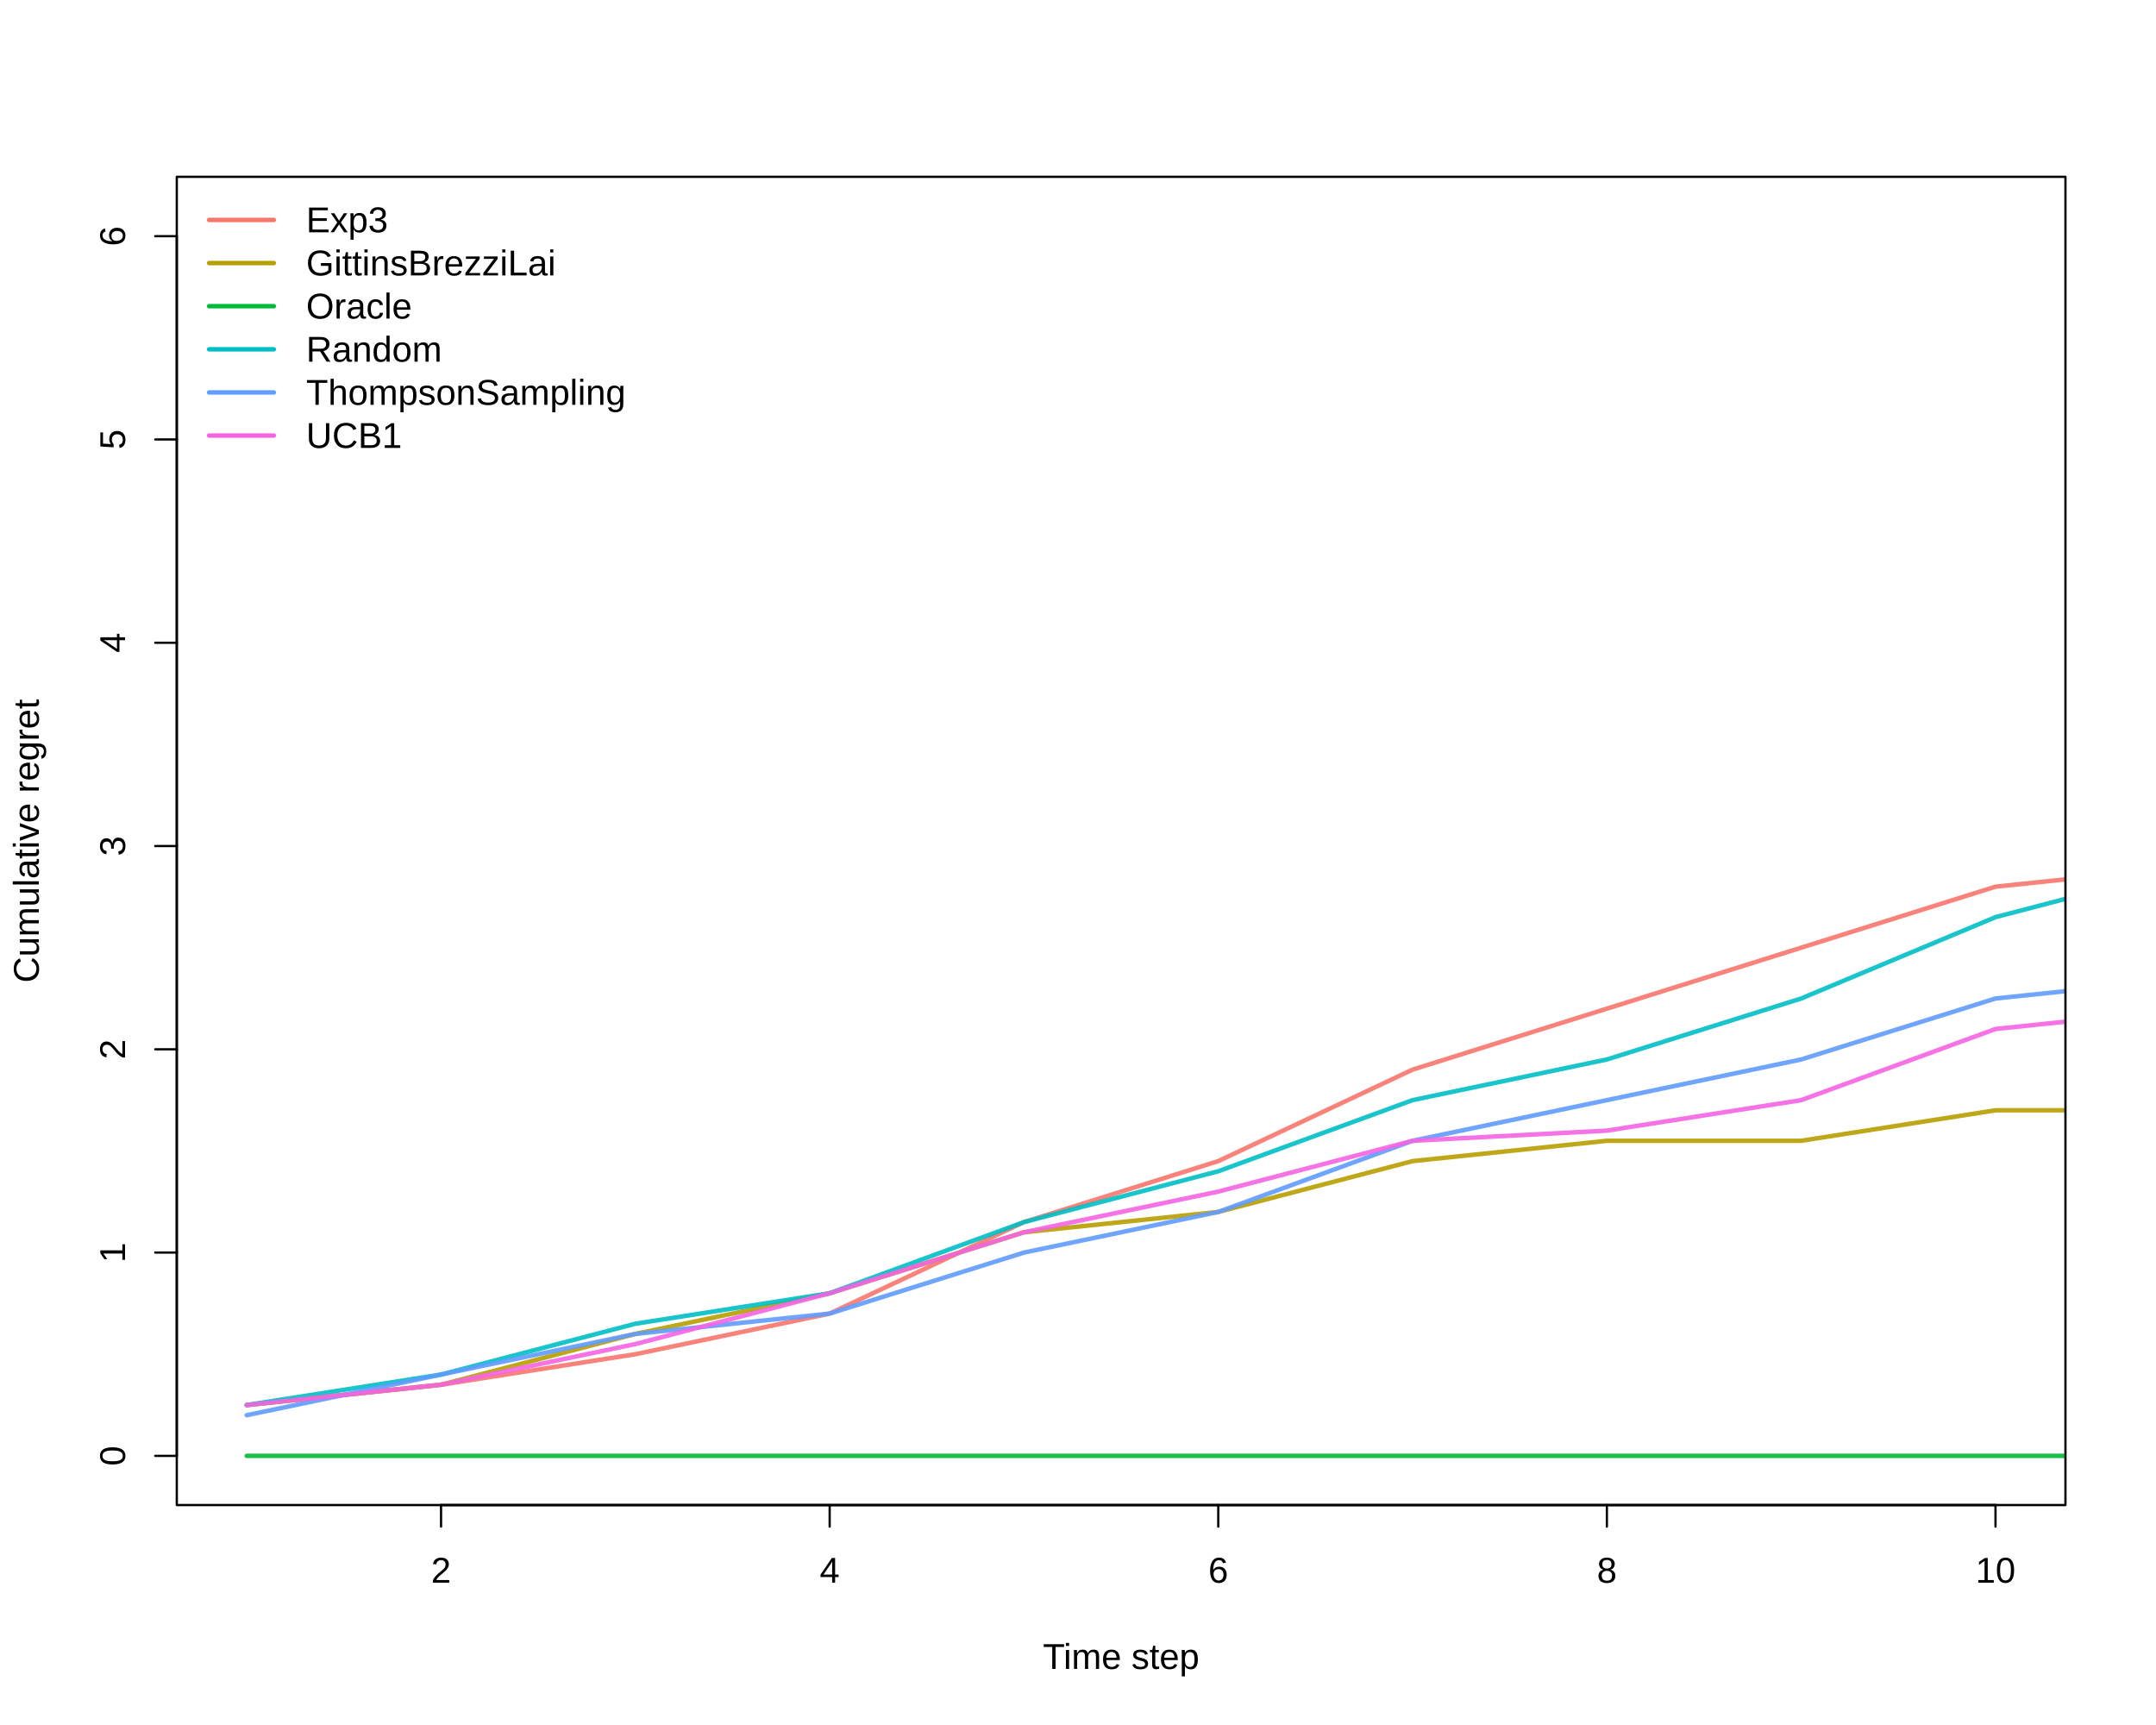
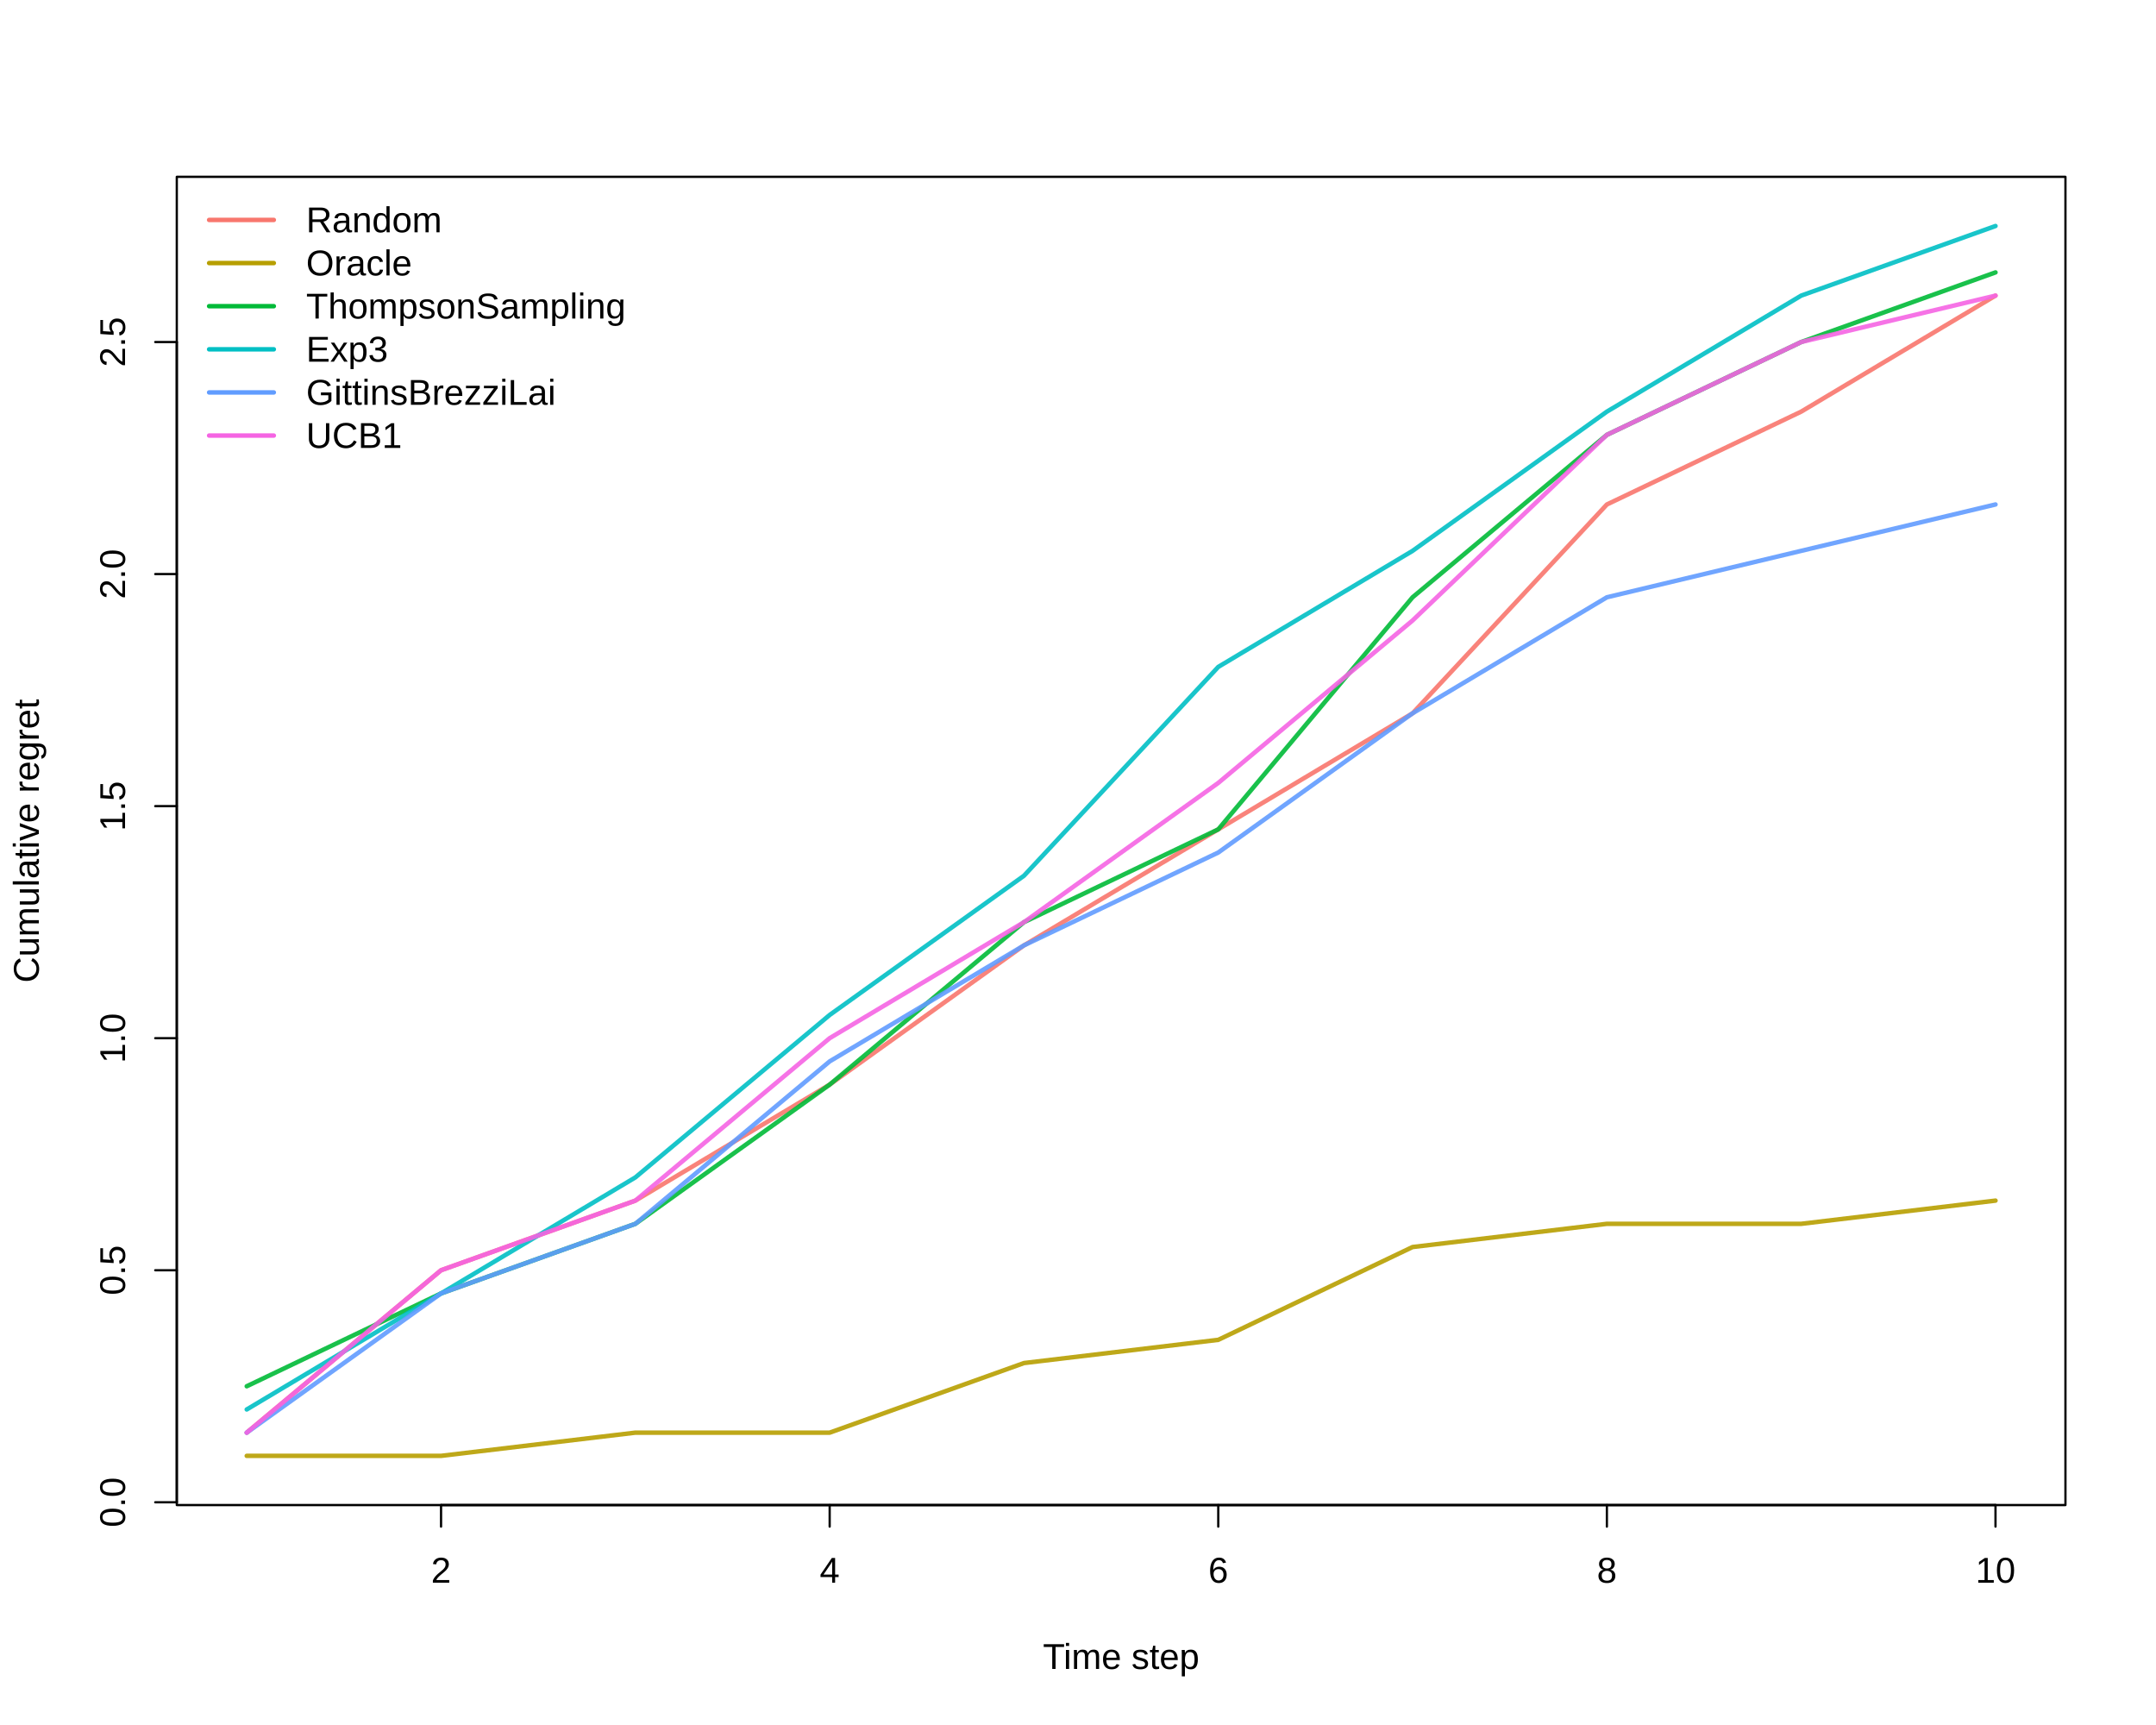
<svg xmlns="http://www.w3.org/2000/svg" viewBox="0 0 720.00 576.00">
  <defs>
    <style type="text/css">
    line, polyline, polygon, path, rect, circle {
      fill: none;
      stroke: #000000;
      stroke-linecap: round;
      stroke-linejoin: round;
      stroke-miterlimit: 10.00;
    }
  </style>
  </defs>
  <rect width="100%" height="100%" style="stroke: none; fill: #FFFFFF;" />
  <defs>
    <clipPath id="cpNTkuMDR8Njg5Ljc2fDUwMi41Nnw1OS4wNA==">
      <rect x="59.04" y="59.04" width="630.72" height="443.52" />
    </clipPath>
  </defs>
-   <polyline points="82.40,469.16 147.29,462.38 212.18,452.19 277.07,438.62 341.96,408.07 406.84,387.71 471.73,357.16 536.62,336.80 601.51,316.44 666.40,296.07 720.00,290.47 " style="stroke-width: 1.50; stroke: #F8766D; stroke-opacity: 0.90;" clip-path="url(#cpNTkuMDR8Njg5Ljc2fDUwMi41Nnw1OS4wNA==)" />
-   <polyline points="82.40,469.16 147.29,462.38 212.18,445.41 277.07,431.83 341.96,411.47 406.84,404.68 471.73,387.71 536.62,380.92 601.51,380.92 666.40,370.74 720.00,370.74 " style="stroke-width: 1.50; stroke: #B79F00; stroke-opacity: 0.90;" clip-path="url(#cpNTkuMDR8Njg5Ljc2fDUwMi41Nnw1OS4wNA==)" />
-   <polyline points="82.40,486.13 147.29,486.13 212.18,486.13 277.07,486.13 341.96,486.13 406.84,486.13 471.73,486.13 536.62,486.13 601.51,486.13 666.40,486.13 720.00,486.13 " style="stroke-width: 1.50; stroke: #00BA38; stroke-opacity: 0.90;" clip-path="url(#cpNTkuMDR8Njg5Ljc2fDUwMi41Nnw1OS4wNA==)" />
-   <polyline points="82.40,469.16 147.29,458.98 212.18,442.01 277.07,431.83 341.96,408.07 406.84,391.10 471.73,367.35 536.62,353.77 601.51,333.41 666.40,306.25 720.00,292.24 " style="stroke-width: 1.50; stroke: #00BFC4; stroke-opacity: 0.90;" clip-path="url(#cpNTkuMDR8Njg5Ljc2fDUwMi41Nnw1OS4wNA==)" />
-   <polyline points="82.40,472.56 147.29,458.98 212.18,445.41 277.07,438.62 341.96,418.25 406.84,404.68 471.73,380.92 536.62,367.35 601.51,353.77 666.40,333.41 720.00,327.80 " style="stroke-width: 1.50; stroke: #619CFF; stroke-opacity: 0.90;" clip-path="url(#cpNTkuMDR8Njg5Ljc2fDUwMi41Nnw1OS4wNA==)" />
-   <polyline points="82.40,469.16 147.29,462.38 212.18,448.80 277.07,431.83 341.96,411.47 406.84,397.89 471.73,380.92 536.62,377.53 601.51,367.35 666.40,343.59 720.00,337.98 " style="stroke-width: 1.50; stroke: #F564E3; stroke-opacity: 0.90;" clip-path="url(#cpNTkuMDR8Njg5Ljc2fDUwMi41Nnw1OS4wNA==)" />
+   <polyline points="82.40,478.38 147.29,424.15 212.18,400.90 277.07,362.16 341.96,315.67 406.84,276.93 471.73,238.18 536.62,168.45 601.51,137.45 666.40,98.71 " style="stroke-width: 1.50; stroke: #F8766D; stroke-opacity: 0.90;" clip-path="url(#cpNTkuMDR8Njg5Ljc2fDUwMi41Nnw1OS4wNA==)" />
+   <polyline points="82.40,486.13 147.29,486.13 212.18,478.38 277.07,478.38 341.96,455.14 406.84,447.39 471.73,416.40 536.62,408.65 601.51,408.65 666.40,400.90 " style="stroke-width: 1.50; stroke: #B79F00; stroke-opacity: 0.90;" clip-path="url(#cpNTkuMDR8Njg5Ljc2fDUwMi41Nnw1OS4wNA==)" />
+   <polyline points="82.40,462.89 147.29,431.89 212.18,408.65 277.07,362.16 341.96,307.92 406.84,276.93 471.73,199.44 536.62,145.20 601.51,114.21 666.40,90.96 " style="stroke-width: 1.50; stroke: #00BA38; stroke-opacity: 0.90;" clip-path="url(#cpNTkuMDR8Njg5Ljc2fDUwMi41Nnw1OS4wNA==)" />
+   <polyline points="82.40,470.64 147.29,431.89 212.18,393.15 277.07,338.91 341.96,292.42 406.84,222.69 471.73,183.94 536.62,137.45 601.51,98.71 666.40,75.47 " style="stroke-width: 1.50; stroke: #00BFC4; stroke-opacity: 0.90;" clip-path="url(#cpNTkuMDR8Njg5Ljc2fDUwMi41Nnw1OS4wNA==)" />
+   <polyline points="82.40,478.38 147.29,431.89 212.18,408.65 277.07,354.41 341.96,315.67 406.84,284.67 471.73,238.18 536.62,199.44 601.51,183.94 666.40,168.45 " style="stroke-width: 1.50; stroke: #619CFF; stroke-opacity: 0.90;" clip-path="url(#cpNTkuMDR8Njg5Ljc2fDUwMi41Nnw1OS4wNA==)" />
+   <polyline points="82.40,478.38 147.29,424.15 212.18,400.90 277.07,346.66 341.96,307.92 406.84,261.43 471.73,207.19 536.62,145.20 601.51,114.21 666.40,98.71 " style="stroke-width: 1.50; stroke: #F564E3; stroke-opacity: 0.90;" clip-path="url(#cpNTkuMDR8Njg5Ljc2fDUwMi41Nnw1OS4wNA==)" />
  <defs>
    <clipPath id="cpMC4wMHw3MjAuMDB8NTc2LjAwfDAuMDA=">
      <rect x="0.00" y="0.00" width="720.00" height="576.00" />
    </clipPath>
  </defs>
  <line x1="147.29" y1="502.56" x2="666.40" y2="502.56" style="stroke-width: 0.75;" clip-path="url(#cpMC4wMHw3MjAuMDB8NTc2LjAwfDAuMDA=)" />
  <line x1="147.29" y1="502.56" x2="147.29" y2="509.76" style="stroke-width: 0.75;" clip-path="url(#cpMC4wMHw3MjAuMDB8NTc2LjAwfDAuMDA=)" />
  <line x1="277.07" y1="502.56" x2="277.07" y2="509.76" style="stroke-width: 0.75;" clip-path="url(#cpMC4wMHw3MjAuMDB8NTc2LjAwfDAuMDA=)" />
  <line x1="406.84" y1="502.56" x2="406.84" y2="509.76" style="stroke-width: 0.75;" clip-path="url(#cpMC4wMHw3MjAuMDB8NTc2LjAwfDAuMDA=)" />
  <line x1="536.62" y1="502.56" x2="536.62" y2="509.76" style="stroke-width: 0.75;" clip-path="url(#cpMC4wMHw3MjAuMDB8NTc2LjAwfDAuMDA=)" />
  <line x1="666.40" y1="502.56" x2="666.40" y2="509.76" style="stroke-width: 0.75;" clip-path="url(#cpMC4wMHw3MjAuMDB8NTc2LjAwfDAuMDA=)" />
  <g clip-path="url(#cpMC4wMHw3MjAuMDB8NTc2LjAwfDAuMDA=)">
    <text x="143.95" y="528.48" style="font-size: 12.00px; font-family: Liberation Sans;" textLength="6.67px" lengthAdjust="spacingAndGlyphs">2</text>
  </g>
  <g clip-path="url(#cpMC4wMHw3MjAuMDB8NTc2LjAwfDAuMDA=)">
    <text x="273.73" y="528.48" style="font-size: 12.00px; font-family: Liberation Sans;" textLength="6.67px" lengthAdjust="spacingAndGlyphs">4</text>
  </g>
  <g clip-path="url(#cpMC4wMHw3MjAuMDB8NTc2LjAwfDAuMDA=)">
    <text x="403.51" y="528.48" style="font-size: 12.00px; font-family: Liberation Sans;" textLength="6.67px" lengthAdjust="spacingAndGlyphs">6</text>
  </g>
  <g clip-path="url(#cpMC4wMHw3MjAuMDB8NTc2LjAwfDAuMDA=)">
    <text x="533.29" y="528.48" style="font-size: 12.00px; font-family: Liberation Sans;" textLength="6.67px" lengthAdjust="spacingAndGlyphs">8</text>
  </g>
  <g clip-path="url(#cpMC4wMHw3MjAuMDB8NTc2LjAwfDAuMDA=)">
    <text x="659.73" y="528.48" style="font-size: 12.00px; font-family: Liberation Sans;" textLength="13.34px" lengthAdjust="spacingAndGlyphs">10</text>
  </g>
-   <line x1="59.04" y1="486.13" x2="59.04" y2="78.86" style="stroke-width: 0.75;" clip-path="url(#cpMC4wMHw3MjAuMDB8NTc2LjAwfDAuMDA=)" />
-   <line x1="59.04" y1="486.13" x2="51.84" y2="486.13" style="stroke-width: 0.75;" clip-path="url(#cpMC4wMHw3MjAuMDB8NTc2LjAwfDAuMDA=)" />
-   <line x1="59.04" y1="418.25" x2="51.84" y2="418.25" style="stroke-width: 0.75;" clip-path="url(#cpMC4wMHw3MjAuMDB8NTc2LjAwfDAuMDA=)" />
-   <line x1="59.04" y1="350.38" x2="51.84" y2="350.38" style="stroke-width: 0.75;" clip-path="url(#cpMC4wMHw3MjAuMDB8NTc2LjAwfDAuMDA=)" />
-   <line x1="59.04" y1="282.50" x2="51.84" y2="282.50" style="stroke-width: 0.75;" clip-path="url(#cpMC4wMHw3MjAuMDB8NTc2LjAwfDAuMDA=)" />
-   <line x1="59.04" y1="214.62" x2="51.84" y2="214.62" style="stroke-width: 0.75;" clip-path="url(#cpMC4wMHw3MjAuMDB8NTc2LjAwfDAuMDA=)" />
-   <line x1="59.04" y1="146.74" x2="51.84" y2="146.74" style="stroke-width: 0.75;" clip-path="url(#cpMC4wMHw3MjAuMDB8NTc2LjAwfDAuMDA=)" />
-   <line x1="59.04" y1="78.86" x2="51.84" y2="78.86" style="stroke-width: 0.75;" clip-path="url(#cpMC4wMHw3MjAuMDB8NTc2LjAwfDAuMDA=)" />
+   <line x1="59.04" y1="501.63" x2="59.04" y2="114.21" style="stroke-width: 0.75;" clip-path="url(#cpMC4wMHw3MjAuMDB8NTc2LjAwfDAuMDA=)" />
+   <line x1="59.04" y1="501.63" x2="51.84" y2="501.63" style="stroke-width: 0.75;" clip-path="url(#cpMC4wMHw3MjAuMDB8NTc2LjAwfDAuMDA=)" />
+   <line x1="59.04" y1="424.15" x2="51.84" y2="424.15" style="stroke-width: 0.75;" clip-path="url(#cpMC4wMHw3MjAuMDB8NTc2LjAwfDAuMDA=)" />
+   <line x1="59.04" y1="346.66" x2="51.84" y2="346.66" style="stroke-width: 0.75;" clip-path="url(#cpMC4wMHw3MjAuMDB8NTc2LjAwfDAuMDA=)" />
+   <line x1="59.04" y1="269.18" x2="51.84" y2="269.18" style="stroke-width: 0.75;" clip-path="url(#cpMC4wMHw3MjAuMDB8NTc2LjAwfDAuMDA=)" />
+   <line x1="59.04" y1="191.69" x2="51.84" y2="191.69" style="stroke-width: 0.75;" clip-path="url(#cpMC4wMHw3MjAuMDB8NTc2LjAwfDAuMDA=)" />
+   <line x1="59.04" y1="114.21" x2="51.84" y2="114.21" style="stroke-width: 0.75;" clip-path="url(#cpMC4wMHw3MjAuMDB8NTc2LjAwfDAuMDA=)" />
  <g clip-path="url(#cpMC4wMHw3MjAuMDB8NTc2LjAwfDAuMDA=)">
-     <text transform="translate(41.76,489.47) rotate(-90)" style="font-size: 12.00px; font-family: Liberation Sans;" textLength="6.67px" lengthAdjust="spacingAndGlyphs">0</text>
+     <text transform="translate(41.76,509.97) rotate(-90)" style="font-size: 12.00px; font-family: Liberation Sans;" textLength="16.67px" lengthAdjust="spacingAndGlyphs">0.0</text>
  </g>
  <g clip-path="url(#cpMC4wMHw3MjAuMDB8NTc2LjAwfDAuMDA=)">
-     <text transform="translate(41.76,421.59) rotate(-90)" style="font-size: 12.00px; font-family: Liberation Sans;" textLength="6.67px" lengthAdjust="spacingAndGlyphs">1</text>
+     <text transform="translate(41.76,432.48) rotate(-90)" style="font-size: 12.00px; font-family: Liberation Sans;" textLength="16.67px" lengthAdjust="spacingAndGlyphs">0.5</text>
  </g>
  <g clip-path="url(#cpMC4wMHw3MjAuMDB8NTc2LjAwfDAuMDA=)">
-     <text transform="translate(41.76,353.71) rotate(-90)" style="font-size: 12.00px; font-family: Liberation Sans;" textLength="6.67px" lengthAdjust="spacingAndGlyphs">2</text>
+     <text transform="translate(41.76,355.00) rotate(-90)" style="font-size: 12.00px; font-family: Liberation Sans;" textLength="16.67px" lengthAdjust="spacingAndGlyphs">1.0</text>
  </g>
  <g clip-path="url(#cpMC4wMHw3MjAuMDB8NTc2LjAwfDAuMDA=)">
-     <text transform="translate(41.76,285.83) rotate(-90)" style="font-size: 12.00px; font-family: Liberation Sans;" textLength="6.67px" lengthAdjust="spacingAndGlyphs">3</text>
+     <text transform="translate(41.76,277.51) rotate(-90)" style="font-size: 12.00px; font-family: Liberation Sans;" textLength="16.67px" lengthAdjust="spacingAndGlyphs">1.5</text>
  </g>
  <g clip-path="url(#cpMC4wMHw3MjAuMDB8NTc2LjAwfDAuMDA=)">
-     <text transform="translate(41.76,217.95) rotate(-90)" style="font-size: 12.00px; font-family: Liberation Sans;" textLength="6.67px" lengthAdjust="spacingAndGlyphs">4</text>
+     <text transform="translate(41.76,200.03) rotate(-90)" style="font-size: 12.00px; font-family: Liberation Sans;" textLength="16.67px" lengthAdjust="spacingAndGlyphs">2.0</text>
  </g>
  <g clip-path="url(#cpMC4wMHw3MjAuMDB8NTc2LjAwfDAuMDA=)">
-     <text transform="translate(41.76,150.08) rotate(-90)" style="font-size: 12.00px; font-family: Liberation Sans;" textLength="6.67px" lengthAdjust="spacingAndGlyphs">5</text>
-   </g>
-   <g clip-path="url(#cpMC4wMHw3MjAuMDB8NTc2LjAwfDAuMDA=)">
-     <text transform="translate(41.76,82.20) rotate(-90)" style="font-size: 12.00px; font-family: Liberation Sans;" textLength="6.67px" lengthAdjust="spacingAndGlyphs">6</text>
+     <text transform="translate(41.76,122.54) rotate(-90)" style="font-size: 12.00px; font-family: Liberation Sans;" textLength="16.67px" lengthAdjust="spacingAndGlyphs">2.5</text>
  </g>
  <g clip-path="url(#cpMC4wMHw3MjAuMDB8NTc2LjAwfDAuMDA=)">
    <text x="348.29" y="557.28" style="font-size: 12.00px; font-family: Liberation Sans;" textLength="52.22px" lengthAdjust="spacingAndGlyphs">Time step</text>
  </g>
  <g clip-path="url(#cpMC4wMHw3MjAuMDB8NTc2LjAwfDAuMDA=)">
    <text transform="translate(12.96,328.15) rotate(-90)" style="font-size: 12.00px; font-family: Liberation Sans;" textLength="94.70px" lengthAdjust="spacingAndGlyphs">Cumulative regret</text>
  </g>
  <polyline points="59.04,502.56 689.76,502.56 689.76,59.04 59.04,59.04 59.04,502.56 " style="stroke-width: 0.75;" clip-path="url(#cpMC4wMHw3MjAuMDB8NTc2LjAwfDAuMDA=)" />
  <defs>
    <clipPath id="cpNTkuMDR8Njg5Ljc2fDUwMi41Nnw1OS4wNA==">
      <rect x="59.04" y="59.04" width="630.72" height="443.52" />
    </clipPath>
  </defs>
  <line x1="69.84" y1="73.44" x2="91.44" y2="73.44" style="stroke-width: 1.50; stroke: #F8766D;" clip-path="url(#cpNTkuMDR8Njg5Ljc2fDUwMi41Nnw1OS4wNA==)" />
  <line x1="69.84" y1="87.84" x2="91.44" y2="87.84" style="stroke-width: 1.50; stroke: #B79F00;" clip-path="url(#cpNTkuMDR8Njg5Ljc2fDUwMi41Nnw1OS4wNA==)" />
  <line x1="69.84" y1="102.24" x2="91.44" y2="102.24" style="stroke-width: 1.50; stroke: #00BA38;" clip-path="url(#cpNTkuMDR8Njg5Ljc2fDUwMi41Nnw1OS4wNA==)" />
  <line x1="69.84" y1="116.64" x2="91.44" y2="116.64" style="stroke-width: 1.50; stroke: #00BFC4;" clip-path="url(#cpNTkuMDR8Njg5Ljc2fDUwMi41Nnw1OS4wNA==)" />
  <line x1="69.84" y1="131.04" x2="91.44" y2="131.04" style="stroke-width: 1.50; stroke: #619CFF;" clip-path="url(#cpNTkuMDR8Njg5Ljc2fDUwMi41Nnw1OS4wNA==)" />
  <line x1="69.84" y1="145.44" x2="91.44" y2="145.44" style="stroke-width: 1.50; stroke: #F564E3;" clip-path="url(#cpNTkuMDR8Njg5Ljc2fDUwMi41Nnw1OS4wNA==)" />
  <g clip-path="url(#cpNTkuMDR8Njg5Ljc2fDUwMi41Nnw1OS4wNA==)">
-     <text x="102.24" y="77.56" style="font-size: 12.00px; font-family: Liberation Sans;" textLength="27.34px" lengthAdjust="spacingAndGlyphs">Exp3</text>
+     <text x="102.24" y="77.56" style="font-size: 12.00px; font-family: Liberation Sans;" textLength="45.36px" lengthAdjust="spacingAndGlyphs">Random</text>
  </g>
  <g clip-path="url(#cpNTkuMDR8Njg5Ljc2fDUwMi41Nnw1OS4wNA==)">
-     <text x="102.24" y="91.97" style="font-size: 12.00px; font-family: Liberation Sans;" textLength="83.36px" lengthAdjust="spacingAndGlyphs">GittinsBrezziLai</text>
+     <text x="102.24" y="91.96" style="font-size: 12.00px; font-family: Liberation Sans;" textLength="35.34px" lengthAdjust="spacingAndGlyphs">Oracle</text>
  </g>
  <g clip-path="url(#cpNTkuMDR8Njg5Ljc2fDUwMi41Nnw1OS4wNA==)">
-     <text x="102.24" y="106.37" style="font-size: 12.00px; font-family: Liberation Sans;" textLength="35.34px" lengthAdjust="spacingAndGlyphs">Oracle</text>
+     <text x="102.24" y="106.36" style="font-size: 12.00px; font-family: Liberation Sans;" textLength="106.72px" lengthAdjust="spacingAndGlyphs">ThompsonSampling</text>
  </g>
  <g clip-path="url(#cpNTkuMDR8Njg5Ljc2fDUwMi41Nnw1OS4wNA==)">
-     <text x="102.24" y="120.77" style="font-size: 12.00px; font-family: Liberation Sans;" textLength="45.36px" lengthAdjust="spacingAndGlyphs">Random</text>
+     <text x="102.24" y="120.76" style="font-size: 12.00px; font-family: Liberation Sans;" textLength="27.34px" lengthAdjust="spacingAndGlyphs">Exp3</text>
  </g>
  <g clip-path="url(#cpNTkuMDR8Njg5Ljc2fDUwMi41Nnw1OS4wNA==)">
-     <text x="102.24" y="135.17" style="font-size: 12.00px; font-family: Liberation Sans;" textLength="106.72px" lengthAdjust="spacingAndGlyphs">ThompsonSampling</text>
+     <text x="102.24" y="135.16" style="font-size: 12.00px; font-family: Liberation Sans;" textLength="83.36px" lengthAdjust="spacingAndGlyphs">GittinsBrezziLai</text>
  </g>
  <g clip-path="url(#cpNTkuMDR8Njg5Ljc2fDUwMi41Nnw1OS4wNA==)">
    <text x="102.24" y="149.56" style="font-size: 12.00px; font-family: Liberation Sans;" textLength="32.02px" lengthAdjust="spacingAndGlyphs">UCB1</text>
  </g>
</svg>
